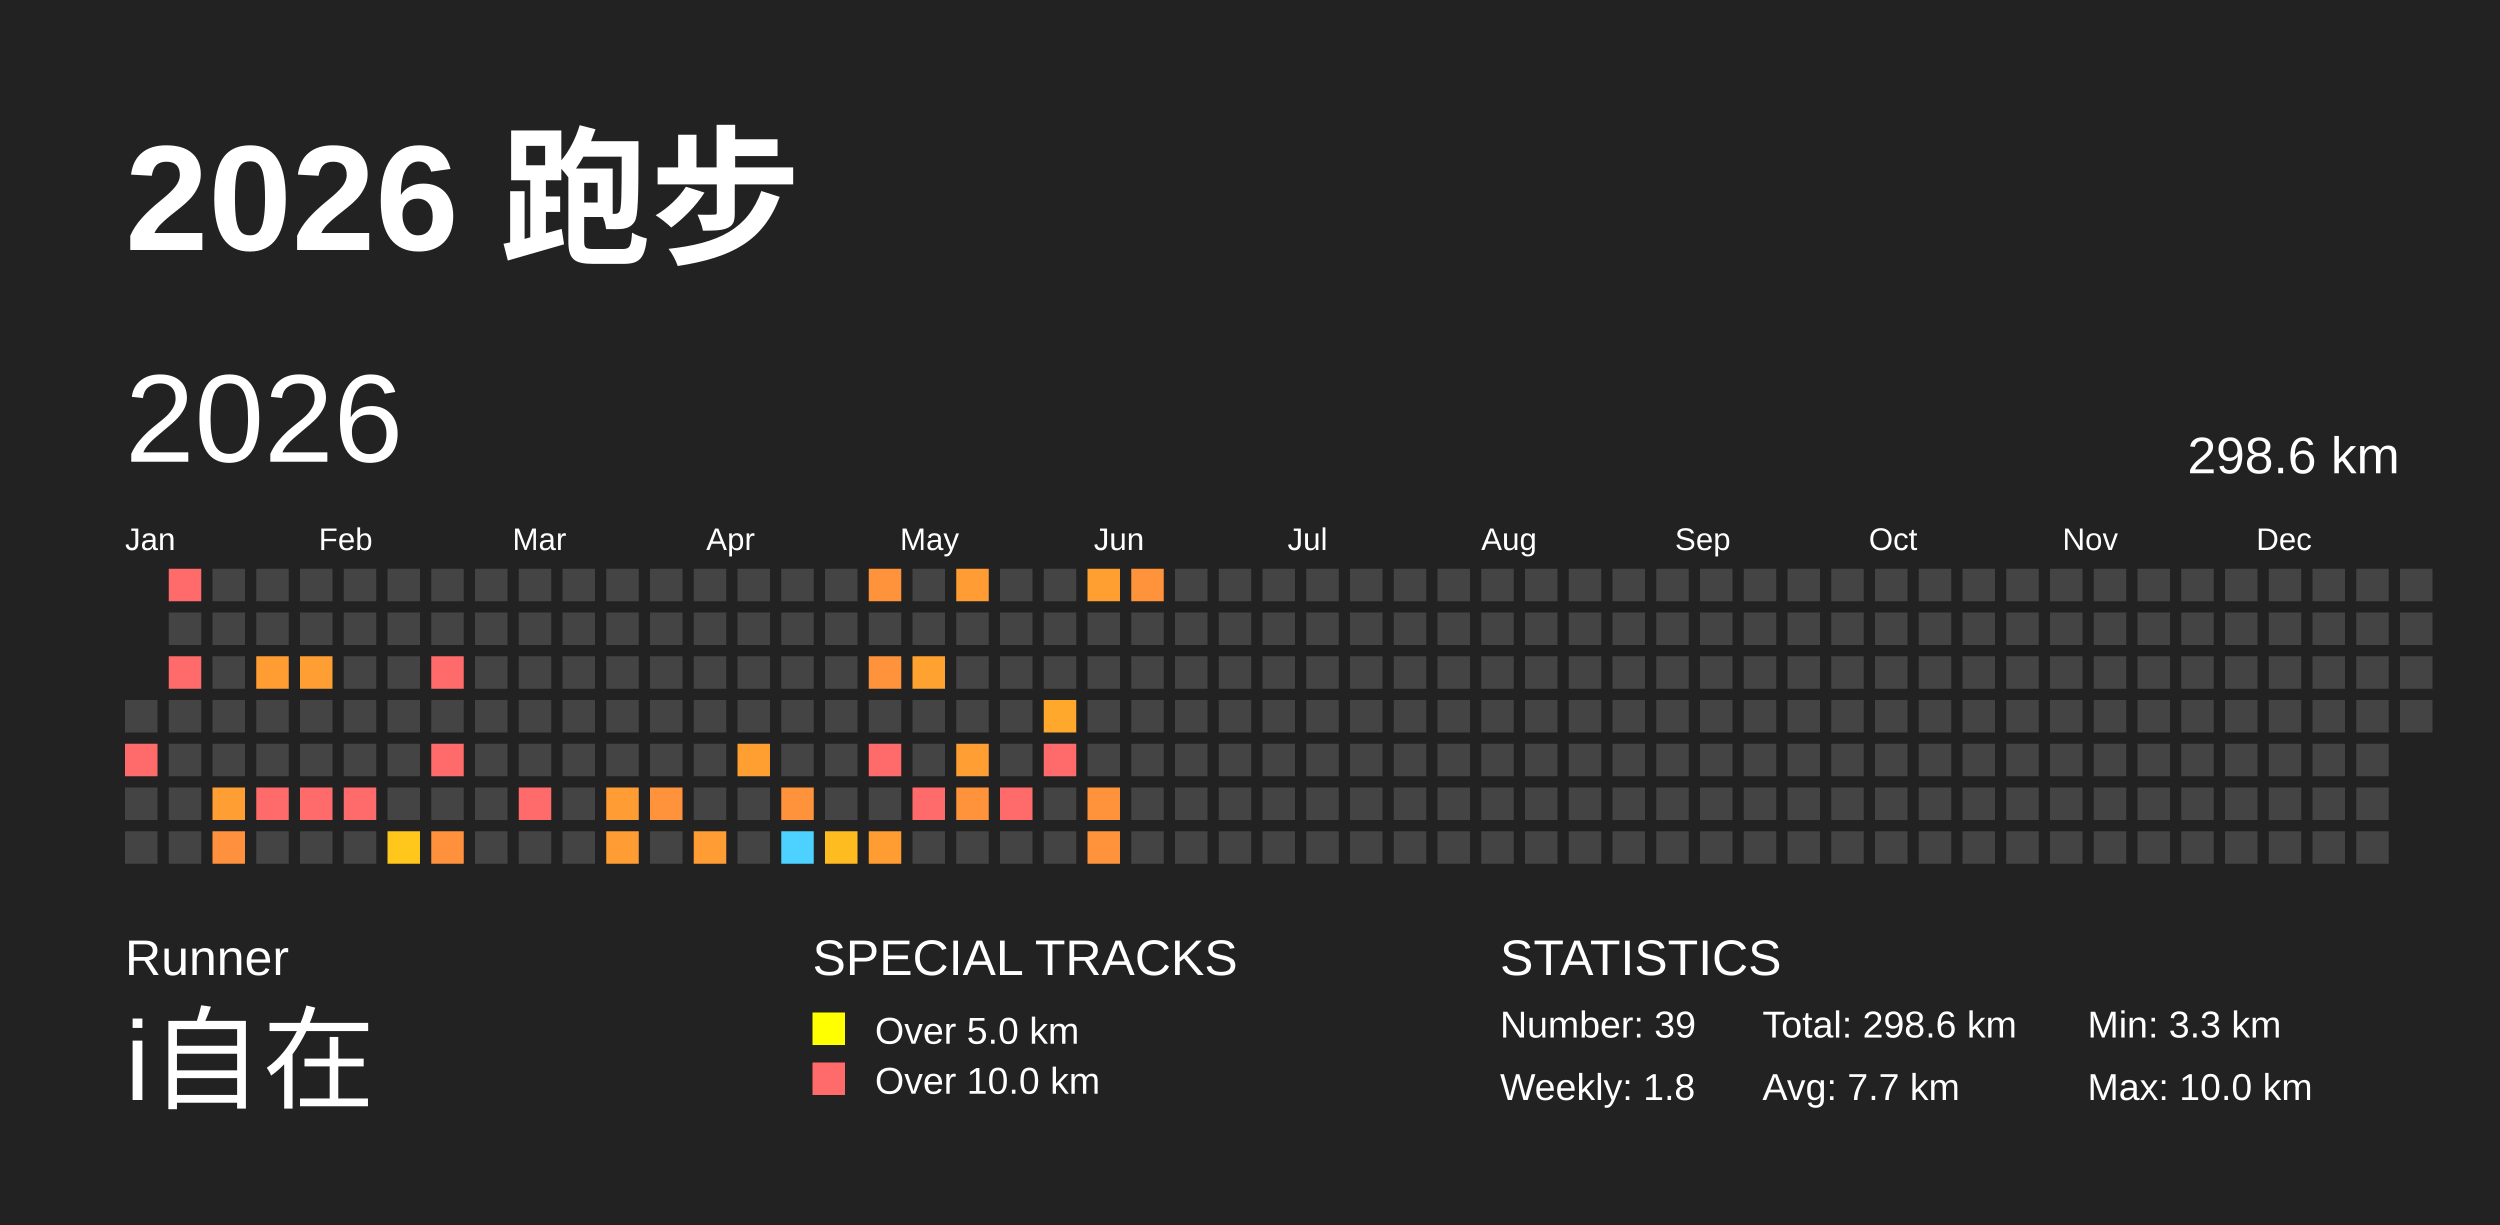
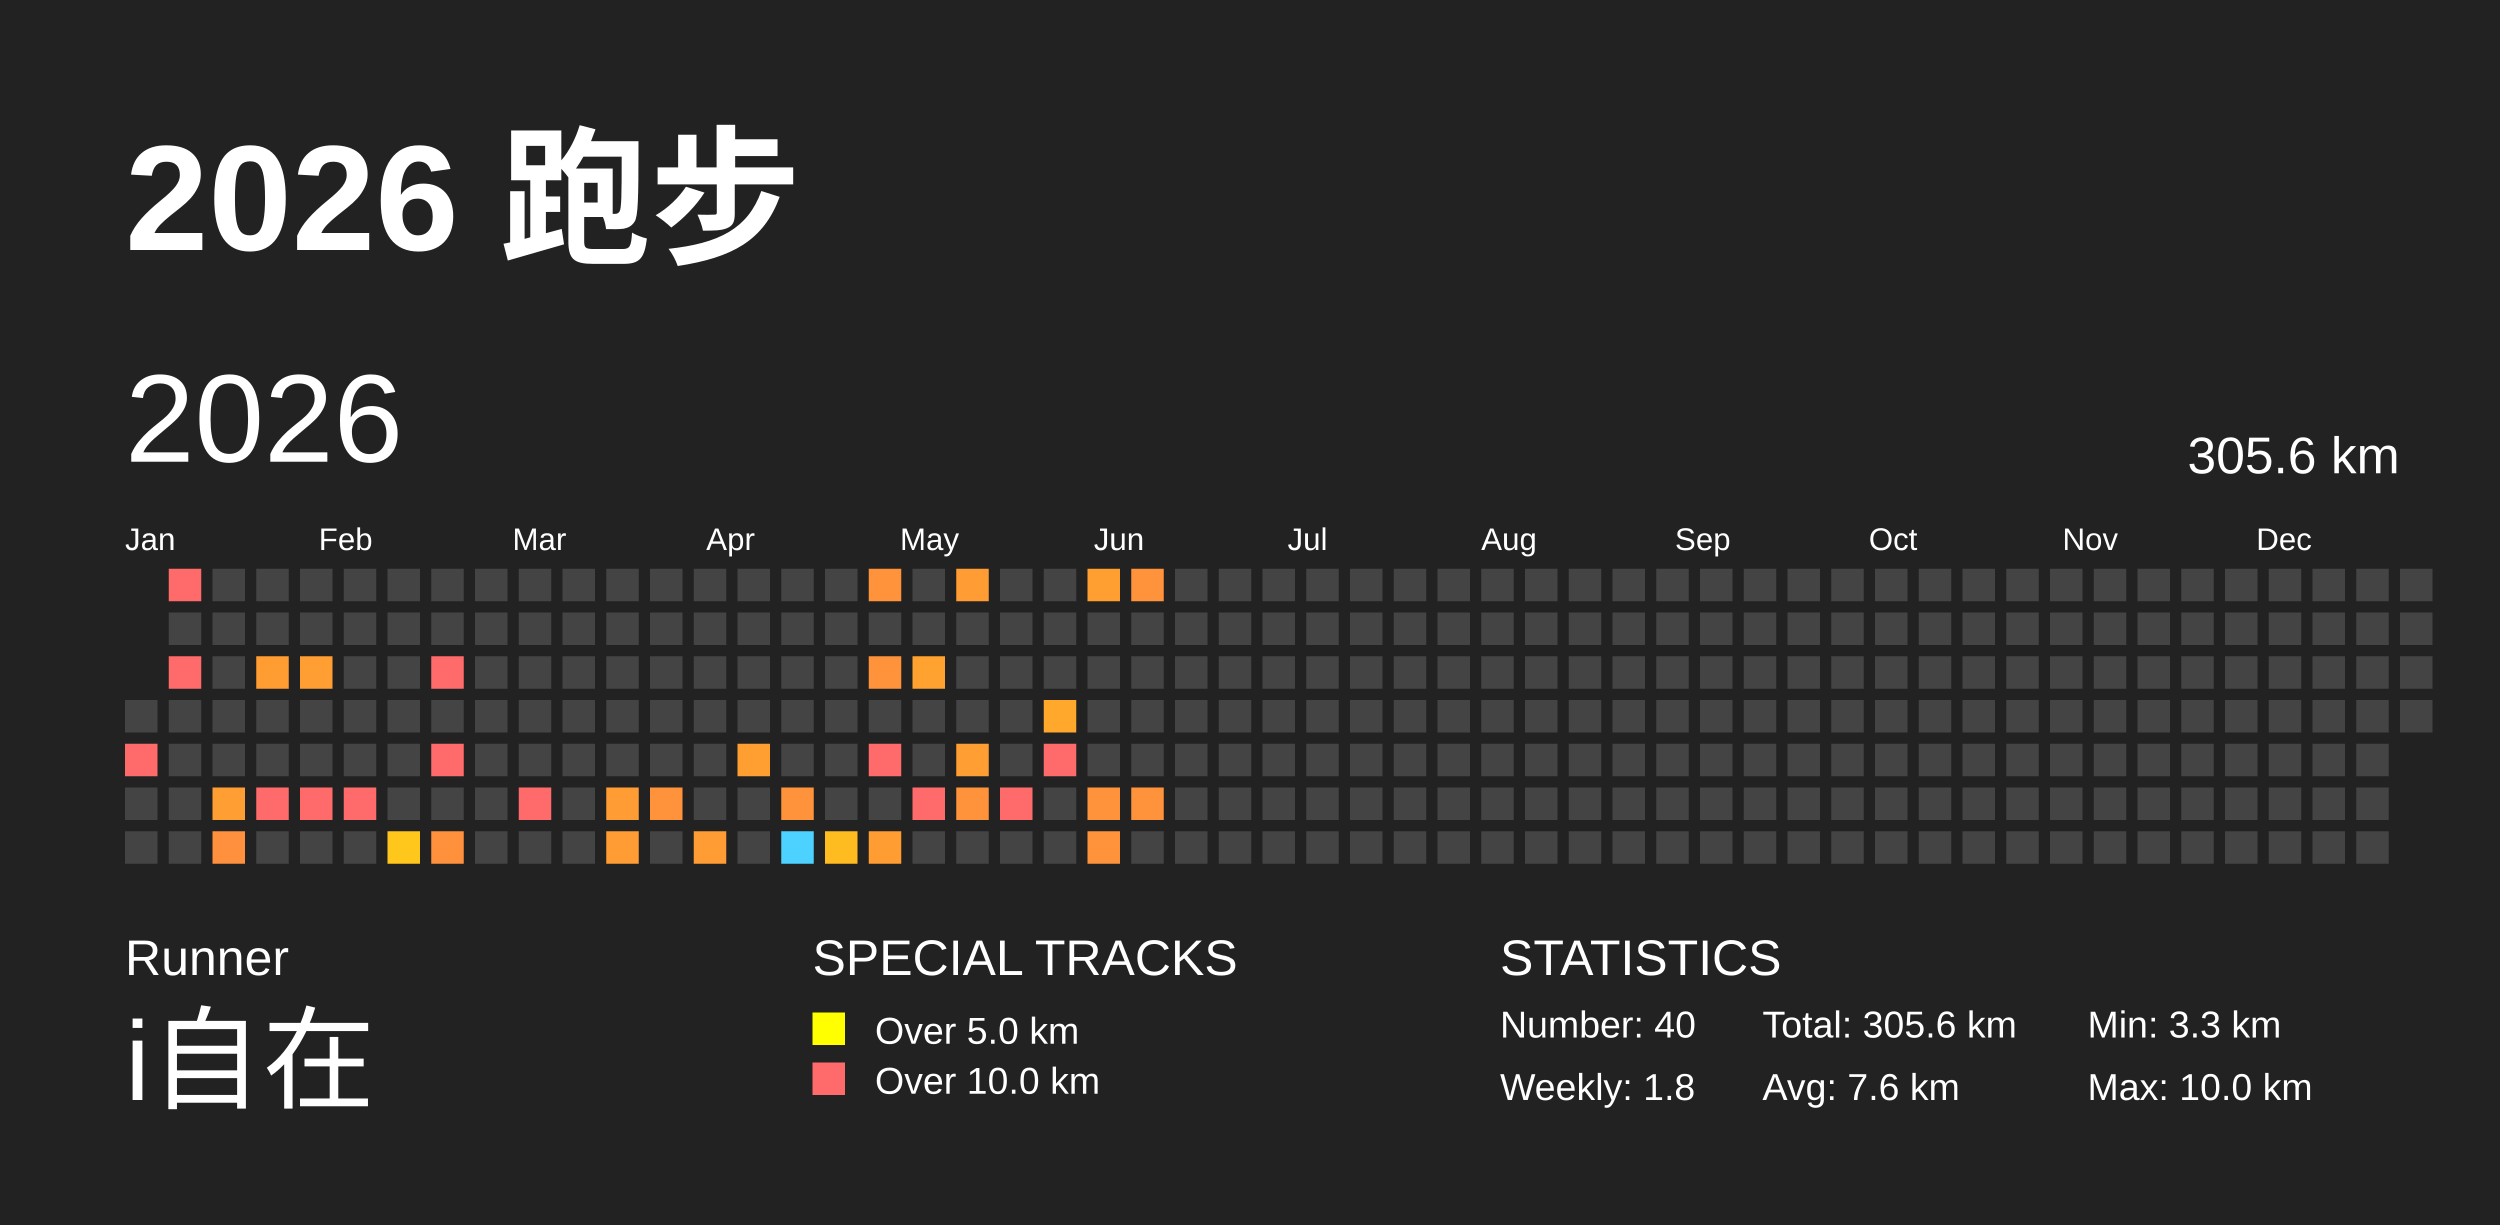
<svg xmlns="http://www.w3.org/2000/svg" baseProfile="full" height="98mm" version="1.1" viewBox="0,0,200,98" width="200mm">
  <defs />
  <rect fill="#222222" height="98" width="200" x="0" y="0" />
  <text fill="#FFFFFF" style="font-size:12px; font-family:Arial; font-weight:bold;" x="10" y="20">2026 跑步</text>
  <text fill="#FFFFFF" style="font-size:4px; font-family:Arial" x="10" y="78">Runner</text>
  <text fill="#FFFFFF" style="font-size:9px; font-family:Arial" x="10" y="88">i自在</text>
  <text fill="#FFFFFF" style="font-size:4px; font-family:Arial" x="65" y="78">SPECIAL TRACKS</text>
  <rect fill="#FFFF00" height="2.6" width="2.6" x="65" y="81" />
  <text fill="#FFFFFF" style="font-size:3px; font-family:Arial" x="70" y="83.5">Over 5.0 km</text>
  <rect fill="#FF6B6B" height="2.6" width="2.6" x="65" y="85" />
  <text fill="#FFFFFF" style="font-size:3px; font-family:Arial" x="70" y="87.5">Over 10.0 km</text>
  <text fill="#FFFFFF" style="font-size:4px; font-family:Arial" x="120" y="78">STATISTICS</text>
-   <text fill="#FFFFFF" style="font-size:3px; font-family:Arial" x="120" y="83">Number: 39</text>
+   <text fill="#FFFFFF" style="font-size:3px; font-family:Arial" x="120" y="83">Number: 40</text>
  <text fill="#FFFFFF" style="font-size:3px; font-family:Arial" x="120" y="88">Weekly: 1.8</text>
-   <text fill="#FFFFFF" style="font-size:3px; font-family:Arial" x="141" y="83">Total: 298.6 km</text>
-   <text fill="#FFFFFF" style="font-size:3px; font-family:Arial" x="141" y="88">Avg: 7.7 km</text>
+   <text fill="#FFFFFF" style="font-size:3px; font-family:Arial" x="141" y="83">Total: 305.6 km</text>
+   <text fill="#FFFFFF" style="font-size:3px; font-family:Arial" x="141" y="88">Avg: 7.6 km</text>
  <text fill="#FFFFFF" style="font-size:3px; font-family:Arial" x="167" y="83">Min: 3.3 km</text>
  <text fill="#FFFFFF" style="font-size:3px; font-family:Arial" x="167" y="88">Max: 10.0 km</text>
  <text dominant-baseline="hanging" fill="#FFFFFF" style="font-size:10.0px; font-family:Arial;" x="10" y="30">2026</text>
-   <text dominant-baseline="hanging" fill="#FFFFFF" style="font-size:4.125px; font-family:Arial;" x="175" y="35">298.6 km</text>
+   <text dominant-baseline="hanging" fill="#FFFFFF" style="font-size:4.125px; font-family:Arial;" x="175" y="35">305.6 km</text>
  <text fill="#FFFFFF" style="font-size:2.5px; font-family:Arial" x="10.0" y="44">Jan</text>
  <text fill="#FFFFFF" style="font-size:2.5px; font-family:Arial" x="25.5" y="44">Feb</text>
  <text fill="#FFFFFF" style="font-size:2.5px; font-family:Arial" x="41.0" y="44">Mar</text>
  <text fill="#FFFFFF" style="font-size:2.5px; font-family:Arial" x="56.5" y="44">Apr</text>
  <text fill="#FFFFFF" style="font-size:2.5px; font-family:Arial" x="72.0" y="44">May</text>
  <text fill="#FFFFFF" style="font-size:2.5px; font-family:Arial" x="87.5" y="44">Jun</text>
  <text fill="#FFFFFF" style="font-size:2.5px; font-family:Arial" x="103.0" y="44">Jul</text>
  <text fill="#FFFFFF" style="font-size:2.5px; font-family:Arial" x="118.5" y="44">Aug</text>
  <text fill="#FFFFFF" style="font-size:2.5px; font-family:Arial" x="134.0" y="44">Sep</text>
  <text fill="#FFFFFF" style="font-size:2.5px; font-family:Arial" x="149.5" y="44">Oct</text>
  <text fill="#FFFFFF" style="font-size:2.5px; font-family:Arial" x="165.0" y="44">Nov</text>
  <text fill="#FFFFFF" style="font-size:2.5px; font-family:Arial" x="180.5" y="44">Dec</text>
  <rect fill="#444444" height="2.6" width="2.6" x="10.0" y="56.0" />
  <rect fill="#FF6B6B" height="2.6" width="2.6" x="10.0" y="59.5" />
  <rect fill="#444444" height="2.6" width="2.6" x="10.0" y="63.0" />
  <rect fill="#444444" height="2.6" width="2.6" x="10.0" y="66.5" />
  <rect fill="#FF6B6B" height="2.6" width="2.6" x="13.5" y="45.5" />
  <rect fill="#444444" height="2.6" width="2.6" x="13.5" y="49.0" />
  <rect fill="#FF6B6B" height="2.6" width="2.6" x="13.5" y="52.5" />
  <rect fill="#444444" height="2.6" width="2.6" x="13.5" y="56.0" />
  <rect fill="#444444" height="2.6" width="2.6" x="13.5" y="59.5" />
  <rect fill="#444444" height="2.6" width="2.6" x="13.5" y="63.0" />
  <rect fill="#444444" height="2.6" width="2.6" x="13.5" y="66.5" />
  <rect fill="#444444" height="2.6" width="2.6" x="17.0" y="45.5" />
  <rect fill="#444444" height="2.6" width="2.6" x="17.0" y="49.0" />
  <rect fill="#444444" height="2.6" width="2.6" x="17.0" y="52.5" />
  <rect fill="#444444" height="2.6" width="2.6" x="17.0" y="56.0" />
  <rect fill="#444444" height="2.6" width="2.6" x="17.0" y="59.5" />
  <rect fill="#ff9e33" height="2.6" width="2.6" x="17.0" y="63.0" />
  <rect fill="#ff903d" height="2.6" width="2.6" x="17.0" y="66.5" />
  <rect fill="#444444" height="2.6" width="2.6" x="20.5" y="45.5" />
  <rect fill="#444444" height="2.6" width="2.6" x="20.5" y="49.0" />
  <rect fill="#ff9d33" height="2.6" width="2.6" x="20.5" y="52.5" />
  <rect fill="#444444" height="2.6" width="2.6" x="20.5" y="56.0" />
  <rect fill="#444444" height="2.6" width="2.6" x="20.5" y="59.5" />
  <rect fill="#FF6B6B" height="2.6" width="2.6" x="20.5" y="63.0" />
  <rect fill="#444444" height="2.6" width="2.6" x="20.5" y="66.5" />
  <rect fill="#444444" height="2.6" width="2.6" x="24.0" y="45.5" />
  <rect fill="#444444" height="2.6" width="2.6" x="24.0" y="49.0" />
  <rect fill="#ff9e33" height="2.6" width="2.6" x="24.0" y="52.5" />
  <rect fill="#444444" height="2.6" width="2.6" x="24.0" y="56.0" />
  <rect fill="#444444" height="2.6" width="2.6" x="24.0" y="59.5" />
  <rect fill="#FF6B6B" height="2.6" width="2.6" x="24.0" y="63.0" />
  <rect fill="#444444" height="2.6" width="2.6" x="24.0" y="66.5" />
  <rect fill="#444444" height="2.6" width="2.6" x="27.5" y="45.5" />
  <rect fill="#444444" height="2.6" width="2.6" x="27.5" y="49.0" />
  <rect fill="#444444" height="2.6" width="2.6" x="27.5" y="52.5" />
  <rect fill="#444444" height="2.6" width="2.6" x="27.5" y="56.0" />
  <rect fill="#444444" height="2.6" width="2.6" x="27.5" y="59.5" />
  <rect fill="#FF6B6B" height="2.6" width="2.6" x="27.5" y="63.0" />
  <rect fill="#444444" height="2.6" width="2.6" x="27.5" y="66.5" />
  <rect fill="#444444" height="2.6" width="2.6" x="31.0" y="45.5" />
  <rect fill="#444444" height="2.6" width="2.6" x="31.0" y="49.0" />
  <rect fill="#444444" height="2.6" width="2.6" x="31.0" y="52.5" />
  <rect fill="#444444" height="2.6" width="2.6" x="31.0" y="56.0" />
  <rect fill="#444444" height="2.6" width="2.6" x="31.0" y="59.5" />
  <rect fill="#444444" height="2.6" width="2.6" x="31.0" y="63.0" />
  <rect fill="#ffc61b" height="2.6" width="2.6" x="31.0" y="66.5" />
  <rect fill="#444444" height="2.6" width="2.6" x="34.5" y="45.5" />
  <rect fill="#444444" height="2.6" width="2.6" x="34.5" y="49.0" />
  <rect fill="#FF6B6B" height="2.6" width="2.6" x="34.5" y="52.5" />
  <rect fill="#444444" height="2.6" width="2.6" x="34.5" y="56.0" />
  <rect fill="#FF6B6B" height="2.6" width="2.6" x="34.5" y="59.5" />
  <rect fill="#444444" height="2.6" width="2.6" x="34.5" y="63.0" />
  <rect fill="#ff913d" height="2.6" width="2.6" x="34.5" y="66.5" />
  <rect fill="#444444" height="2.6" width="2.6" x="38.0" y="45.5" />
  <rect fill="#444444" height="2.6" width="2.6" x="38.0" y="49.0" />
  <rect fill="#444444" height="2.6" width="2.6" x="38.0" y="52.5" />
  <rect fill="#444444" height="2.6" width="2.6" x="38.0" y="56.0" />
  <rect fill="#444444" height="2.6" width="2.6" x="38.0" y="59.5" />
  <rect fill="#444444" height="2.6" width="2.6" x="38.0" y="63.0" />
  <rect fill="#444444" height="2.6" width="2.6" x="38.0" y="66.5" />
  <rect fill="#444444" height="2.6" width="2.6" x="41.5" y="45.5" />
  <rect fill="#444444" height="2.6" width="2.6" x="41.5" y="49.0" />
  <rect fill="#444444" height="2.6" width="2.6" x="41.5" y="52.5" />
  <rect fill="#444444" height="2.6" width="2.6" x="41.5" y="56.0" />
  <rect fill="#444444" height="2.6" width="2.6" x="41.5" y="59.5" />
  <rect fill="#FF6B6B" height="2.6" width="2.6" x="41.5" y="63.0" />
  <rect fill="#444444" height="2.6" width="2.6" x="41.5" y="66.5" />
  <rect fill="#444444" height="2.6" width="2.6" x="45.0" y="45.5" />
  <rect fill="#444444" height="2.6" width="2.6" x="45.0" y="49.0" />
  <rect fill="#444444" height="2.6" width="2.6" x="45.0" y="52.5" />
  <rect fill="#444444" height="2.6" width="2.6" x="45.0" y="56.0" />
  <rect fill="#444444" height="2.6" width="2.6" x="45.0" y="59.5" />
  <rect fill="#444444" height="2.6" width="2.6" x="45.0" y="63.0" />
  <rect fill="#444444" height="2.6" width="2.6" x="45.0" y="66.5" />
  <rect fill="#444444" height="2.6" width="2.6" x="48.5" y="45.5" />
  <rect fill="#444444" height="2.6" width="2.6" x="48.5" y="49.0" />
  <rect fill="#444444" height="2.6" width="2.6" x="48.5" y="52.5" />
  <rect fill="#444444" height="2.6" width="2.6" x="48.5" y="56.0" />
  <rect fill="#444444" height="2.6" width="2.6" x="48.5" y="59.5" />
  <rect fill="#ff9c34" height="2.6" width="2.6" x="48.5" y="63.0" />
  <rect fill="#ff9d34" height="2.6" width="2.6" x="48.5" y="66.5" />
  <rect fill="#444444" height="2.6" width="2.6" x="52.0" y="45.5" />
  <rect fill="#444444" height="2.6" width="2.6" x="52.0" y="49.0" />
  <rect fill="#444444" height="2.6" width="2.6" x="52.0" y="52.5" />
  <rect fill="#444444" height="2.6" width="2.6" x="52.0" y="56.0" />
  <rect fill="#444444" height="2.6" width="2.6" x="52.0" y="59.5" />
  <rect fill="#ff933b" height="2.6" width="2.6" x="52.0" y="63.0" />
  <rect fill="#444444" height="2.6" width="2.6" x="52.0" y="66.5" />
  <rect fill="#444444" height="2.6" width="2.6" x="55.5" y="45.5" />
  <rect fill="#444444" height="2.6" width="2.6" x="55.5" y="49.0" />
  <rect fill="#444444" height="2.6" width="2.6" x="55.5" y="52.5" />
  <rect fill="#444444" height="2.6" width="2.6" x="55.5" y="56.0" />
  <rect fill="#444444" height="2.6" width="2.6" x="55.5" y="59.5" />
  <rect fill="#444444" height="2.6" width="2.6" x="55.5" y="63.0" />
  <rect fill="#ff9c34" height="2.6" width="2.6" x="55.5" y="66.5" />
  <rect fill="#444444" height="2.6" width="2.6" x="59.0" y="45.5" />
  <rect fill="#444444" height="2.6" width="2.6" x="59.0" y="49.0" />
  <rect fill="#444444" height="2.6" width="2.6" x="59.0" y="52.5" />
  <rect fill="#444444" height="2.6" width="2.6" x="59.0" y="56.0" />
  <rect fill="#ff9f32" height="2.6" width="2.6" x="59.0" y="59.5" />
  <rect fill="#444444" height="2.6" width="2.6" x="59.0" y="63.0" />
  <rect fill="#444444" height="2.6" width="2.6" x="59.0" y="66.5" />
  <rect fill="#444444" height="2.6" width="2.6" x="62.5" y="45.5" />
  <rect fill="#444444" height="2.6" width="2.6" x="62.5" y="49.0" />
  <rect fill="#444444" height="2.6" width="2.6" x="62.5" y="52.5" />
  <rect fill="#444444" height="2.6" width="2.6" x="62.5" y="56.0" />
  <rect fill="#444444" height="2.6" width="2.6" x="62.5" y="59.5" />
  <rect fill="#ff933b" height="2.6" width="2.6" x="62.5" y="63.0" />
  <rect fill="#4dd2ff" height="2.6" width="2.6" x="62.5" y="66.5" />
  <rect fill="#444444" height="2.6" width="2.6" x="66.0" y="45.5" />
  <rect fill="#444444" height="2.6" width="2.6" x="66.0" y="49.0" />
  <rect fill="#444444" height="2.6" width="2.6" x="66.0" y="52.5" />
  <rect fill="#444444" height="2.6" width="2.6" x="66.0" y="56.0" />
  <rect fill="#444444" height="2.6" width="2.6" x="66.0" y="59.5" />
  <rect fill="#444444" height="2.6" width="2.6" x="66.0" y="63.0" />
  <rect fill="#ffbc20" height="2.6" width="2.6" x="66.0" y="66.5" />
  <rect fill="#ff933b" height="2.6" width="2.6" x="69.5" y="45.5" />
  <rect fill="#444444" height="2.6" width="2.6" x="69.5" y="49.0" />
  <rect fill="#ff933b" height="2.6" width="2.6" x="69.5" y="52.5" />
  <rect fill="#444444" height="2.6" width="2.6" x="69.5" y="56.0" />
  <rect fill="#FF6B6B" height="2.6" width="2.6" x="69.5" y="59.5" />
  <rect fill="#444444" height="2.6" width="2.6" x="69.5" y="63.0" />
  <rect fill="#ff9d33" height="2.6" width="2.6" x="69.5" y="66.5" />
  <rect fill="#444444" height="2.6" width="2.6" x="73.0" y="45.5" />
  <rect fill="#444444" height="2.6" width="2.6" x="73.0" y="49.0" />
  <rect fill="#ffa230" height="2.6" width="2.6" x="73.0" y="52.5" />
  <rect fill="#444444" height="2.6" width="2.6" x="73.0" y="56.0" />
  <rect fill="#444444" height="2.6" width="2.6" x="73.0" y="59.5" />
  <rect fill="#FF6B6B" height="2.6" width="2.6" x="73.0" y="63.0" />
  <rect fill="#444444" height="2.6" width="2.6" x="73.0" y="66.5" />
  <rect fill="#ff9d34" height="2.6" width="2.6" x="76.5" y="45.5" />
  <rect fill="#444444" height="2.6" width="2.6" x="76.5" y="49.0" />
  <rect fill="#444444" height="2.6" width="2.6" x="76.5" y="52.5" />
  <rect fill="#444444" height="2.6" width="2.6" x="76.5" y="56.0" />
  <rect fill="#ff9e33" height="2.6" width="2.6" x="76.5" y="59.5" />
  <rect fill="#ff933b" height="2.6" width="2.6" x="76.5" y="63.0" />
  <rect fill="#444444" height="2.6" width="2.6" x="76.5" y="66.5" />
  <rect fill="#444444" height="2.6" width="2.6" x="80.0" y="45.5" />
  <rect fill="#444444" height="2.6" width="2.6" x="80.0" y="49.0" />
  <rect fill="#444444" height="2.6" width="2.6" x="80.0" y="52.5" />
  <rect fill="#444444" height="2.6" width="2.6" x="80.0" y="56.0" />
  <rect fill="#444444" height="2.6" width="2.6" x="80.0" y="59.5" />
  <rect fill="#FF6B6B" height="2.6" width="2.6" x="80.0" y="63.0" />
  <rect fill="#444444" height="2.6" width="2.6" x="80.0" y="66.5" />
  <rect fill="#444444" height="2.6" width="2.6" x="83.5" y="45.5" />
  <rect fill="#444444" height="2.6" width="2.6" x="83.5" y="49.0" />
  <rect fill="#444444" height="2.6" width="2.6" x="83.5" y="52.5" />
  <rect fill="#ffa82c" height="2.6" width="2.6" x="83.5" y="56.0" />
  <rect fill="#FF6B6B" height="2.6" width="2.6" x="83.5" y="59.5" />
  <rect fill="#444444" height="2.6" width="2.6" x="83.5" y="63.0" />
  <rect fill="#444444" height="2.6" width="2.6" x="83.5" y="66.5" />
  <rect fill="#ff9f32" height="2.6" width="2.6" x="87.0" y="45.5" />
  <rect fill="#444444" height="2.6" width="2.6" x="87.0" y="49.0" />
  <rect fill="#444444" height="2.6" width="2.6" x="87.0" y="52.5" />
  <rect fill="#444444" height="2.6" width="2.6" x="87.0" y="56.0" />
  <rect fill="#444444" height="2.6" width="2.6" x="87.0" y="59.5" />
  <rect fill="#ff933b" height="2.6" width="2.6" x="87.0" y="63.0" />
  <rect fill="#ff933b" height="2.6" width="2.6" x="87.0" y="66.5" />
  <rect fill="#ff933b" height="2.6" width="2.6" x="90.5" y="45.5" />
  <rect fill="#444444" height="2.6" width="2.6" x="90.5" y="49.0" />
  <rect fill="#444444" height="2.6" width="2.6" x="90.5" y="52.5" />
  <rect fill="#444444" height="2.6" width="2.6" x="90.5" y="56.0" />
  <rect fill="#444444" height="2.6" width="2.6" x="90.5" y="59.5" />
-   <rect fill="#444444" height="2.6" width="2.6" x="90.5" y="63.0" />
+   <rect fill="#ff933b" height="2.6" width="2.6" x="90.5" y="63.0" />
  <rect fill="#444444" height="2.6" width="2.6" x="90.5" y="66.5" />
  <rect fill="#444444" height="2.6" width="2.6" x="94.0" y="45.5" />
  <rect fill="#444444" height="2.6" width="2.6" x="94.0" y="49.0" />
  <rect fill="#444444" height="2.6" width="2.6" x="94.0" y="52.5" />
  <rect fill="#444444" height="2.6" width="2.6" x="94.0" y="56.0" />
  <rect fill="#444444" height="2.6" width="2.6" x="94.0" y="59.5" />
  <rect fill="#444444" height="2.6" width="2.6" x="94.0" y="63.0" />
  <rect fill="#444444" height="2.6" width="2.6" x="94.0" y="66.5" />
  <rect fill="#444444" height="2.6" width="2.6" x="97.5" y="45.5" />
  <rect fill="#444444" height="2.6" width="2.6" x="97.5" y="49.0" />
  <rect fill="#444444" height="2.6" width="2.6" x="97.5" y="52.5" />
  <rect fill="#444444" height="2.6" width="2.6" x="97.5" y="56.0" />
  <rect fill="#444444" height="2.6" width="2.6" x="97.5" y="59.5" />
  <rect fill="#444444" height="2.6" width="2.6" x="97.5" y="63.0" />
  <rect fill="#444444" height="2.6" width="2.6" x="97.5" y="66.5" />
  <rect fill="#444444" height="2.6" width="2.6" x="101.0" y="45.5" />
  <rect fill="#444444" height="2.6" width="2.6" x="101.0" y="49.0" />
  <rect fill="#444444" height="2.6" width="2.6" x="101.0" y="52.5" />
  <rect fill="#444444" height="2.6" width="2.6" x="101.0" y="56.0" />
  <rect fill="#444444" height="2.6" width="2.6" x="101.0" y="59.5" />
  <rect fill="#444444" height="2.6" width="2.6" x="101.0" y="63.0" />
  <rect fill="#444444" height="2.6" width="2.6" x="101.0" y="66.5" />
  <rect fill="#444444" height="2.6" width="2.6" x="104.5" y="45.5" />
  <rect fill="#444444" height="2.6" width="2.6" x="104.5" y="49.0" />
  <rect fill="#444444" height="2.6" width="2.6" x="104.5" y="52.5" />
  <rect fill="#444444" height="2.6" width="2.6" x="104.5" y="56.0" />
  <rect fill="#444444" height="2.6" width="2.6" x="104.5" y="59.5" />
  <rect fill="#444444" height="2.6" width="2.6" x="104.5" y="63.0" />
  <rect fill="#444444" height="2.6" width="2.6" x="104.5" y="66.5" />
  <rect fill="#444444" height="2.6" width="2.6" x="108.0" y="45.5" />
  <rect fill="#444444" height="2.6" width="2.6" x="108.0" y="49.0" />
  <rect fill="#444444" height="2.6" width="2.6" x="108.0" y="52.5" />
  <rect fill="#444444" height="2.6" width="2.6" x="108.0" y="56.0" />
  <rect fill="#444444" height="2.6" width="2.6" x="108.0" y="59.5" />
  <rect fill="#444444" height="2.6" width="2.6" x="108.0" y="63.0" />
  <rect fill="#444444" height="2.6" width="2.6" x="108.0" y="66.5" />
  <rect fill="#444444" height="2.6" width="2.6" x="111.5" y="45.5" />
  <rect fill="#444444" height="2.6" width="2.6" x="111.5" y="49.0" />
  <rect fill="#444444" height="2.6" width="2.6" x="111.5" y="52.5" />
  <rect fill="#444444" height="2.6" width="2.6" x="111.5" y="56.0" />
  <rect fill="#444444" height="2.6" width="2.6" x="111.5" y="59.5" />
  <rect fill="#444444" height="2.6" width="2.6" x="111.5" y="63.0" />
  <rect fill="#444444" height="2.6" width="2.6" x="111.5" y="66.5" />
  <rect fill="#444444" height="2.6" width="2.6" x="115.0" y="45.5" />
  <rect fill="#444444" height="2.6" width="2.6" x="115.0" y="49.0" />
  <rect fill="#444444" height="2.6" width="2.6" x="115.0" y="52.5" />
  <rect fill="#444444" height="2.6" width="2.6" x="115.0" y="56.0" />
  <rect fill="#444444" height="2.6" width="2.6" x="115.0" y="59.5" />
  <rect fill="#444444" height="2.6" width="2.6" x="115.0" y="63.0" />
  <rect fill="#444444" height="2.6" width="2.6" x="115.0" y="66.5" />
  <rect fill="#444444" height="2.6" width="2.6" x="118.5" y="45.5" />
  <rect fill="#444444" height="2.6" width="2.6" x="118.5" y="49.0" />
  <rect fill="#444444" height="2.6" width="2.6" x="118.5" y="52.5" />
  <rect fill="#444444" height="2.6" width="2.6" x="118.5" y="56.0" />
  <rect fill="#444444" height="2.6" width="2.6" x="118.5" y="59.5" />
  <rect fill="#444444" height="2.6" width="2.6" x="118.5" y="63.0" />
  <rect fill="#444444" height="2.6" width="2.6" x="118.5" y="66.5" />
  <rect fill="#444444" height="2.6" width="2.6" x="122.0" y="45.5" />
  <rect fill="#444444" height="2.6" width="2.6" x="122.0" y="49.0" />
  <rect fill="#444444" height="2.6" width="2.6" x="122.0" y="52.5" />
  <rect fill="#444444" height="2.6" width="2.6" x="122.0" y="56.0" />
  <rect fill="#444444" height="2.6" width="2.6" x="122.0" y="59.5" />
  <rect fill="#444444" height="2.6" width="2.6" x="122.0" y="63.0" />
  <rect fill="#444444" height="2.6" width="2.6" x="122.0" y="66.5" />
  <rect fill="#444444" height="2.6" width="2.6" x="125.5" y="45.5" />
  <rect fill="#444444" height="2.6" width="2.6" x="125.5" y="49.0" />
  <rect fill="#444444" height="2.6" width="2.6" x="125.5" y="52.5" />
  <rect fill="#444444" height="2.6" width="2.6" x="125.5" y="56.0" />
  <rect fill="#444444" height="2.6" width="2.6" x="125.5" y="59.5" />
  <rect fill="#444444" height="2.6" width="2.6" x="125.5" y="63.0" />
  <rect fill="#444444" height="2.6" width="2.6" x="125.5" y="66.5" />
  <rect fill="#444444" height="2.6" width="2.6" x="129.0" y="45.5" />
  <rect fill="#444444" height="2.6" width="2.6" x="129.0" y="49.0" />
  <rect fill="#444444" height="2.6" width="2.6" x="129.0" y="52.5" />
  <rect fill="#444444" height="2.6" width="2.6" x="129.0" y="56.0" />
  <rect fill="#444444" height="2.6" width="2.6" x="129.0" y="59.5" />
  <rect fill="#444444" height="2.6" width="2.6" x="129.0" y="63.0" />
  <rect fill="#444444" height="2.6" width="2.6" x="129.0" y="66.5" />
  <rect fill="#444444" height="2.6" width="2.6" x="132.5" y="45.5" />
  <rect fill="#444444" height="2.6" width="2.6" x="132.5" y="49.0" />
  <rect fill="#444444" height="2.6" width="2.6" x="132.5" y="52.5" />
  <rect fill="#444444" height="2.6" width="2.6" x="132.5" y="56.0" />
  <rect fill="#444444" height="2.6" width="2.6" x="132.5" y="59.5" />
  <rect fill="#444444" height="2.6" width="2.6" x="132.5" y="63.0" />
  <rect fill="#444444" height="2.6" width="2.6" x="132.5" y="66.5" />
  <rect fill="#444444" height="2.6" width="2.6" x="136.0" y="45.5" />
  <rect fill="#444444" height="2.6" width="2.6" x="136.0" y="49.0" />
  <rect fill="#444444" height="2.6" width="2.6" x="136.0" y="52.5" />
  <rect fill="#444444" height="2.6" width="2.6" x="136.0" y="56.0" />
  <rect fill="#444444" height="2.6" width="2.6" x="136.0" y="59.5" />
  <rect fill="#444444" height="2.6" width="2.6" x="136.0" y="63.0" />
  <rect fill="#444444" height="2.6" width="2.6" x="136.0" y="66.5" />
  <rect fill="#444444" height="2.6" width="2.6" x="139.5" y="45.5" />
  <rect fill="#444444" height="2.6" width="2.6" x="139.5" y="49.0" />
  <rect fill="#444444" height="2.6" width="2.6" x="139.5" y="52.5" />
  <rect fill="#444444" height="2.6" width="2.6" x="139.5" y="56.0" />
  <rect fill="#444444" height="2.6" width="2.6" x="139.5" y="59.5" />
  <rect fill="#444444" height="2.6" width="2.6" x="139.5" y="63.0" />
  <rect fill="#444444" height="2.6" width="2.6" x="139.5" y="66.5" />
  <rect fill="#444444" height="2.6" width="2.6" x="143.0" y="45.5" />
  <rect fill="#444444" height="2.6" width="2.6" x="143.0" y="49.0" />
  <rect fill="#444444" height="2.6" width="2.6" x="143.0" y="52.5" />
  <rect fill="#444444" height="2.6" width="2.6" x="143.0" y="56.0" />
  <rect fill="#444444" height="2.6" width="2.6" x="143.0" y="59.5" />
  <rect fill="#444444" height="2.6" width="2.6" x="143.0" y="63.0" />
  <rect fill="#444444" height="2.6" width="2.6" x="143.0" y="66.5" />
  <rect fill="#444444" height="2.6" width="2.6" x="146.5" y="45.5" />
  <rect fill="#444444" height="2.6" width="2.6" x="146.5" y="49.0" />
  <rect fill="#444444" height="2.6" width="2.6" x="146.5" y="52.5" />
  <rect fill="#444444" height="2.6" width="2.6" x="146.5" y="56.0" />
  <rect fill="#444444" height="2.6" width="2.6" x="146.5" y="59.5" />
  <rect fill="#444444" height="2.6" width="2.6" x="146.5" y="63.0" />
  <rect fill="#444444" height="2.6" width="2.6" x="146.5" y="66.5" />
  <rect fill="#444444" height="2.6" width="2.6" x="150.0" y="45.5" />
  <rect fill="#444444" height="2.6" width="2.6" x="150.0" y="49.0" />
  <rect fill="#444444" height="2.6" width="2.6" x="150.0" y="52.5" />
  <rect fill="#444444" height="2.6" width="2.6" x="150.0" y="56.0" />
  <rect fill="#444444" height="2.6" width="2.6" x="150.0" y="59.5" />
  <rect fill="#444444" height="2.6" width="2.6" x="150.0" y="63.0" />
  <rect fill="#444444" height="2.6" width="2.6" x="150.0" y="66.5" />
  <rect fill="#444444" height="2.6" width="2.6" x="153.5" y="45.5" />
  <rect fill="#444444" height="2.6" width="2.6" x="153.5" y="49.0" />
  <rect fill="#444444" height="2.6" width="2.6" x="153.5" y="52.5" />
  <rect fill="#444444" height="2.6" width="2.6" x="153.5" y="56.0" />
  <rect fill="#444444" height="2.6" width="2.6" x="153.5" y="59.5" />
  <rect fill="#444444" height="2.6" width="2.6" x="153.5" y="63.0" />
  <rect fill="#444444" height="2.6" width="2.6" x="153.5" y="66.5" />
  <rect fill="#444444" height="2.6" width="2.6" x="157.0" y="45.5" />
  <rect fill="#444444" height="2.6" width="2.6" x="157.0" y="49.0" />
  <rect fill="#444444" height="2.6" width="2.6" x="157.0" y="52.5" />
  <rect fill="#444444" height="2.6" width="2.6" x="157.0" y="56.0" />
  <rect fill="#444444" height="2.6" width="2.6" x="157.0" y="59.5" />
  <rect fill="#444444" height="2.6" width="2.6" x="157.0" y="63.0" />
  <rect fill="#444444" height="2.6" width="2.6" x="157.0" y="66.5" />
  <rect fill="#444444" height="2.6" width="2.6" x="160.5" y="45.5" />
  <rect fill="#444444" height="2.6" width="2.6" x="160.5" y="49.0" />
  <rect fill="#444444" height="2.6" width="2.6" x="160.5" y="52.5" />
  <rect fill="#444444" height="2.6" width="2.6" x="160.5" y="56.0" />
  <rect fill="#444444" height="2.6" width="2.6" x="160.5" y="59.5" />
  <rect fill="#444444" height="2.6" width="2.6" x="160.5" y="63.0" />
  <rect fill="#444444" height="2.6" width="2.6" x="160.5" y="66.5" />
  <rect fill="#444444" height="2.6" width="2.6" x="164.0" y="45.5" />
  <rect fill="#444444" height="2.6" width="2.6" x="164.0" y="49.0" />
  <rect fill="#444444" height="2.6" width="2.6" x="164.0" y="52.5" />
  <rect fill="#444444" height="2.6" width="2.6" x="164.0" y="56.0" />
  <rect fill="#444444" height="2.6" width="2.6" x="164.0" y="59.5" />
  <rect fill="#444444" height="2.6" width="2.6" x="164.0" y="63.0" />
  <rect fill="#444444" height="2.6" width="2.6" x="164.0" y="66.5" />
  <rect fill="#444444" height="2.6" width="2.6" x="167.5" y="45.5" />
  <rect fill="#444444" height="2.6" width="2.6" x="167.5" y="49.0" />
  <rect fill="#444444" height="2.6" width="2.6" x="167.5" y="52.5" />
  <rect fill="#444444" height="2.6" width="2.6" x="167.5" y="56.0" />
  <rect fill="#444444" height="2.6" width="2.6" x="167.5" y="59.5" />
  <rect fill="#444444" height="2.6" width="2.6" x="167.5" y="63.0" />
  <rect fill="#444444" height="2.6" width="2.6" x="167.5" y="66.5" />
  <rect fill="#444444" height="2.6" width="2.6" x="171.0" y="45.5" />
  <rect fill="#444444" height="2.6" width="2.6" x="171.0" y="49.0" />
  <rect fill="#444444" height="2.6" width="2.6" x="171.0" y="52.5" />
  <rect fill="#444444" height="2.6" width="2.6" x="171.0" y="56.0" />
  <rect fill="#444444" height="2.6" width="2.6" x="171.0" y="59.5" />
  <rect fill="#444444" height="2.6" width="2.6" x="171.0" y="63.0" />
  <rect fill="#444444" height="2.6" width="2.6" x="171.0" y="66.5" />
  <rect fill="#444444" height="2.6" width="2.6" x="174.5" y="45.5" />
  <rect fill="#444444" height="2.6" width="2.6" x="174.5" y="49.0" />
  <rect fill="#444444" height="2.6" width="2.6" x="174.5" y="52.5" />
  <rect fill="#444444" height="2.6" width="2.6" x="174.5" y="56.0" />
  <rect fill="#444444" height="2.6" width="2.6" x="174.5" y="59.5" />
  <rect fill="#444444" height="2.6" width="2.6" x="174.5" y="63.0" />
  <rect fill="#444444" height="2.6" width="2.6" x="174.5" y="66.5" />
  <rect fill="#444444" height="2.6" width="2.6" x="178.0" y="45.5" />
  <rect fill="#444444" height="2.6" width="2.6" x="178.0" y="49.0" />
  <rect fill="#444444" height="2.6" width="2.6" x="178.0" y="52.5" />
  <rect fill="#444444" height="2.6" width="2.6" x="178.0" y="56.0" />
  <rect fill="#444444" height="2.6" width="2.6" x="178.0" y="59.5" />
  <rect fill="#444444" height="2.6" width="2.6" x="178.0" y="63.0" />
  <rect fill="#444444" height="2.6" width="2.6" x="178.0" y="66.5" />
  <rect fill="#444444" height="2.6" width="2.6" x="181.5" y="45.5" />
  <rect fill="#444444" height="2.6" width="2.6" x="181.5" y="49.0" />
  <rect fill="#444444" height="2.6" width="2.6" x="181.5" y="52.5" />
  <rect fill="#444444" height="2.6" width="2.6" x="181.5" y="56.0" />
  <rect fill="#444444" height="2.6" width="2.6" x="181.5" y="59.5" />
  <rect fill="#444444" height="2.6" width="2.6" x="181.5" y="63.0" />
  <rect fill="#444444" height="2.6" width="2.6" x="181.5" y="66.5" />
  <rect fill="#444444" height="2.6" width="2.6" x="185.0" y="45.5" />
  <rect fill="#444444" height="2.6" width="2.6" x="185.0" y="49.0" />
  <rect fill="#444444" height="2.6" width="2.6" x="185.0" y="52.5" />
  <rect fill="#444444" height="2.6" width="2.6" x="185.0" y="56.0" />
  <rect fill="#444444" height="2.6" width="2.6" x="185.0" y="59.5" />
  <rect fill="#444444" height="2.6" width="2.6" x="185.0" y="63.0" />
  <rect fill="#444444" height="2.6" width="2.6" x="185.0" y="66.5" />
  <rect fill="#444444" height="2.6" width="2.6" x="188.5" y="45.5" />
  <rect fill="#444444" height="2.6" width="2.6" x="188.5" y="49.0" />
  <rect fill="#444444" height="2.6" width="2.6" x="188.5" y="52.5" />
  <rect fill="#444444" height="2.6" width="2.6" x="188.5" y="56.0" />
  <rect fill="#444444" height="2.6" width="2.6" x="188.5" y="59.5" />
  <rect fill="#444444" height="2.6" width="2.6" x="188.5" y="63.0" />
  <rect fill="#444444" height="2.6" width="2.6" x="188.5" y="66.5" />
  <rect fill="#444444" height="2.6" width="2.6" x="192.0" y="45.5" />
  <rect fill="#444444" height="2.6" width="2.6" x="192.0" y="49.0" />
  <rect fill="#444444" height="2.6" width="2.6" x="192.0" y="52.5" />
  <rect fill="#444444" height="2.6" width="2.6" x="192.0" y="56.0" />
</svg>
